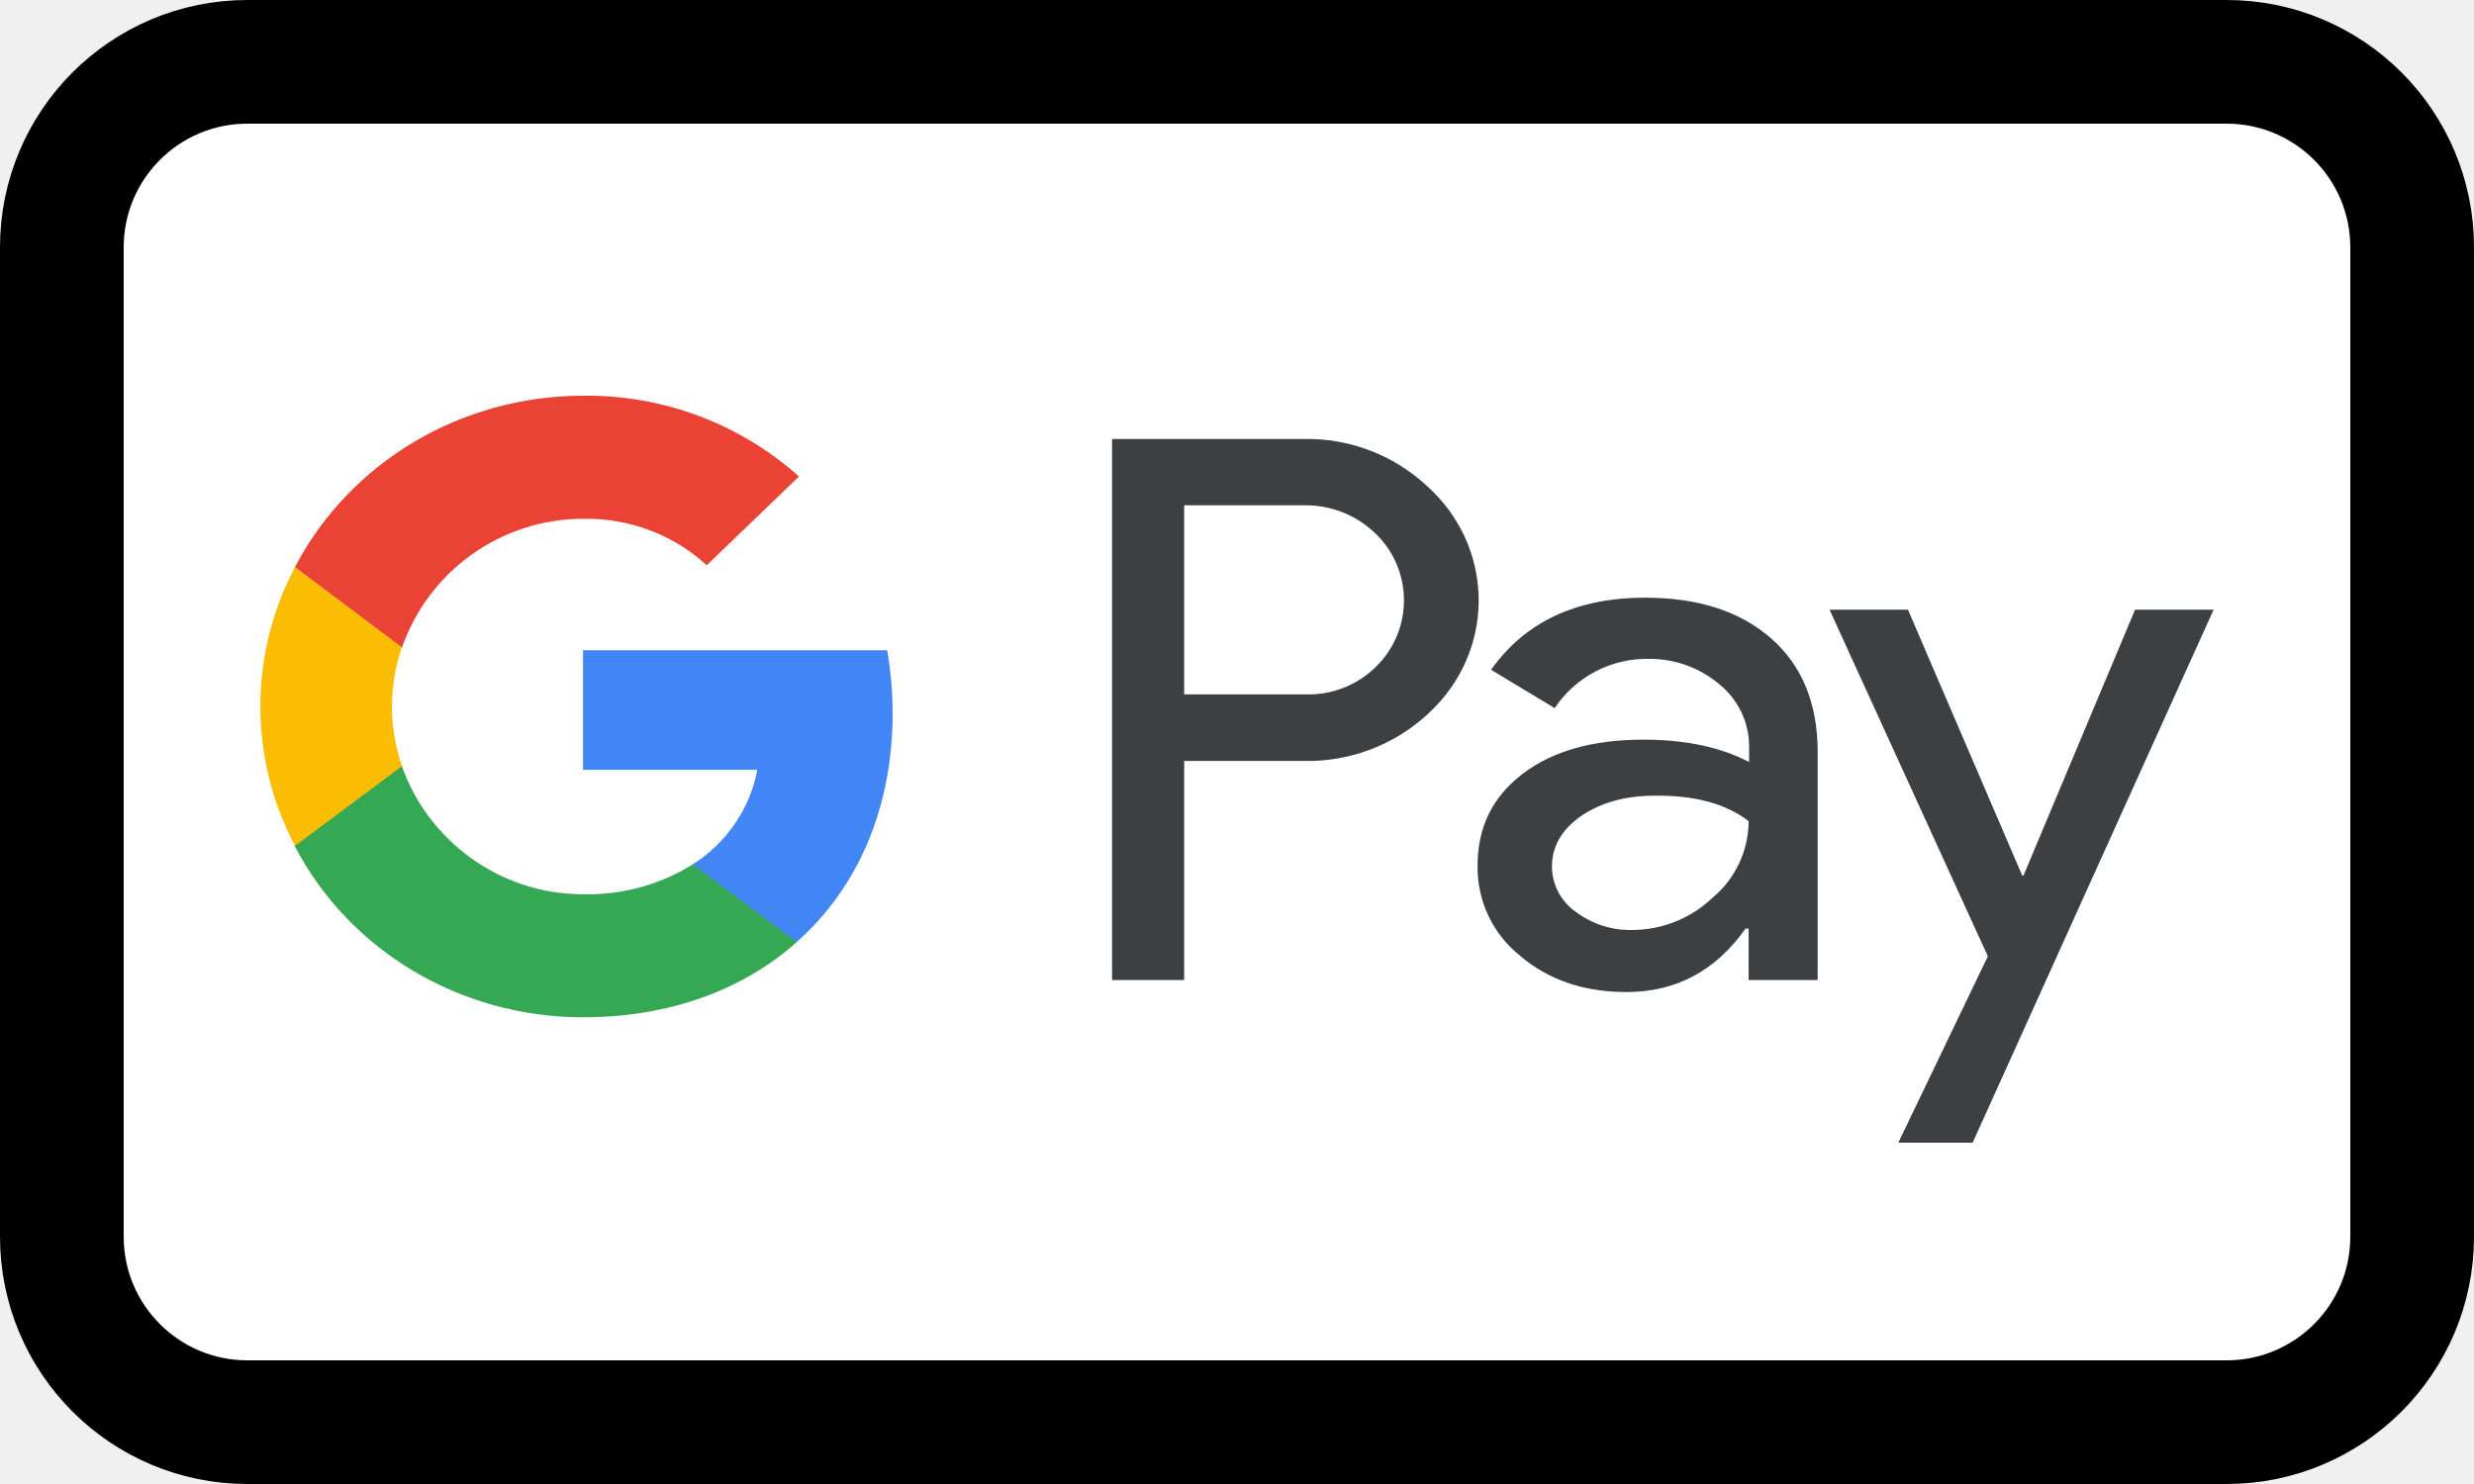
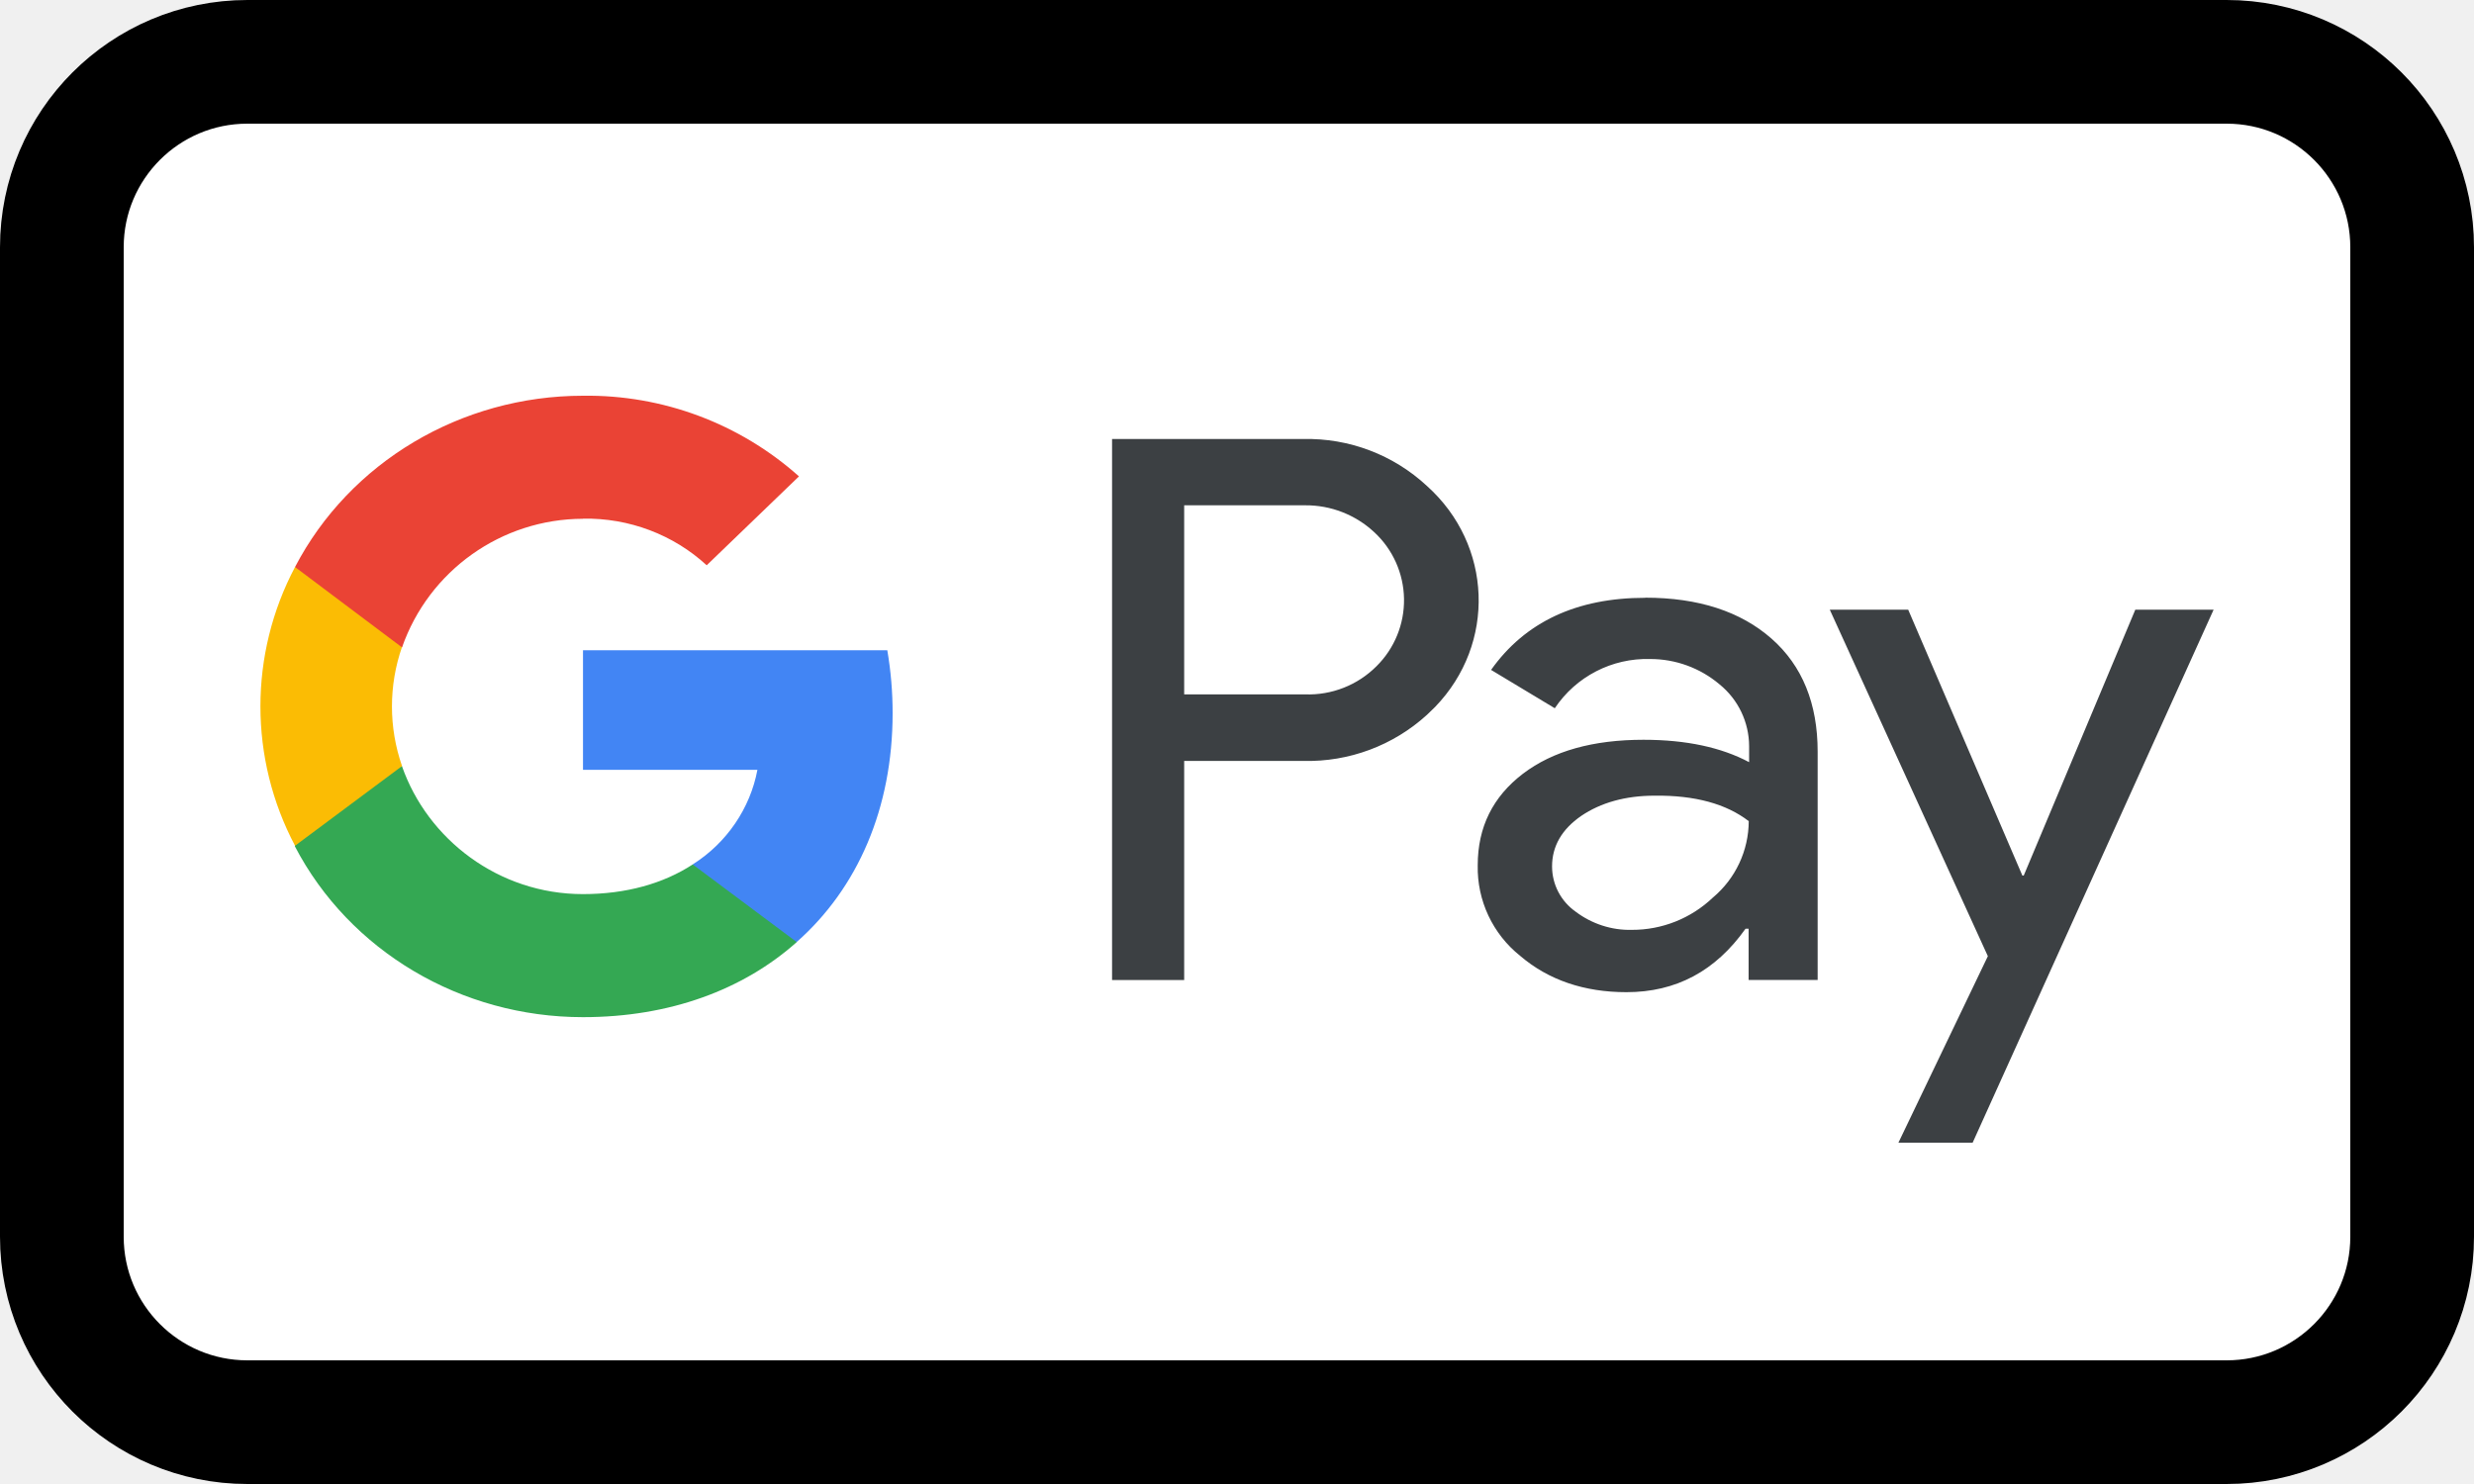
- <svg xmlns="http://www.w3.org/2000/svg" width="20" height="12" fill="none" viewBox="0 0 20 12">
-   <rect width="19" height="11" x=".5" y=".5" fill="#fff" stroke="#000" rx="1.5" />
-   <path fill="#4285F4" d="M7.216 5.768c0-.171-.015-.342-.044-.51H4.713v.967h1.409c-.058.31-.246.59-.521.764v.628h.84c.492-.436.775-1.081.775-1.85Z" />
-   <path fill="#34A853" d="M4.713 8.226c.703 0 1.297-.224 1.728-.608L5.6 6.99a1.605 1.605 0 0 1-.888.241c-.68 0-1.256-.443-1.463-1.036h-.865v.649c.442.848 1.343 1.382 2.328 1.382Z" />
-   <path fill="#3C4043" d="m17.895 4.93-1.948 4.31h-.601l.724-1.507-1.28-2.803h.634l.924 2.15h.01l.902-2.15h.634Zm-8.322-.844v1.529h.978a.777.777 0 0 0 .576-.227.75.75 0 0 0-.019-1.085.811.811 0 0 0-.557-.217h-.978Zm0 2.066v1.773H8.99V3.55h1.546a1.42 1.42 0 0 1 1 .38c.529.475.561 1.274.065 1.787l-.065.063a1.43 1.43 0 0 1-1 .373h-.963Zm2.973.855a.45.45 0 0 0 .192.366c.13.098.29.15.453.147a.944.944 0 0 0 .655-.262.81.81 0 0 0 .29-.618c-.181-.14-.435-.21-.76-.206-.236 0-.435.056-.594.164-.156.109-.236.245-.236.409Zm.754-2.174c.43 0 .77.111 1.02.331.25.22.374.527.374.915v1.846h-.558v-.416h-.025c-.243.342-.562.513-.964.513-.34 0-.63-.098-.858-.293a.912.912 0 0 1-.344-.733c0-.31.123-.555.366-.74.242-.184.568-.275.974-.275.348 0 .63.063.855.181v-.129a.646.646 0 0 0-.24-.499.866.866 0 0 0-.56-.206.896.896 0 0 0-.772.398l-.514-.31c.275-.388.691-.583 1.245-.583Z" />
-   <path fill="#FBBC04" d="M3.25 6.194a1.464 1.464 0 0 1 0-.963v-.646h-.865a2.41 2.41 0 0 0 0 2.255l.866-.646Z" />
-   <path fill="#EA4335" d="M4.713 4.195c.373-.007.732.129 1 .376l.746-.718A2.57 2.57 0 0 0 4.713 3.2c-.985 0-1.886.537-2.328 1.385l.865.65a1.553 1.553 0 0 1 1.463-1.04Z" />
+ <svg xmlns="http://www.w3.org/2000/svg" width="20" height="12" viewBox="0 0 20 12">
+   <rect x=".5" y=".5" width="19" height="11" rx="1.5" fill="#fff" stroke="#000" />
+   <path d="M7.216 5.768a3 3 0 0 0-.043-.51h-2.46v.967h1.41c-.058.31-.247.59-.522.764v.628h.84c.493-.436.775-1.082.775-1.85Z" fill="#4285F4" />
+   <path d="M4.713 8.225c.703 0 1.297-.223 1.728-.607L5.6 6.99c-.236.154-.537.24-.888.24-.68 0-1.256-.442-1.463-1.036h-.865v.65c.442.847 1.343 1.381 2.328 1.381Z" fill="#34A853" />
+   <path d="m17.895 4.93-1.948 4.31h-.6l.723-1.508-1.278-2.802h.634l.923 2.15h.011l.902-2.15h.633Zm-8.322-.844v1.529h.978a.777.777 0 0 0 .576-.227.75.75 0 0 0-.018-1.085.81.81 0 0 0-.558-.217h-.978Zm0 2.066v1.773H8.99V3.55h1.546a1.42 1.42 0 0 1 1 .38c.529.475.561 1.274.065 1.787l-.065.063a1.43 1.43 0 0 1-1 .373h-.963Zm2.974.854c0 .147.072.283.192.367.13.098.29.15.452.146a.944.944 0 0 0 .656-.261.81.81 0 0 0 .29-.618c-.182-.14-.435-.21-.761-.206-.235 0-.435.056-.594.164-.156.108-.235.244-.235.408Zm.753-2.173c.43 0 .771.111 1.021.331.25.22.373.527.373.914v1.846h-.558V7.51h-.025c-.243.342-.561.513-.963.513-.34 0-.63-.098-.858-.293a.912.912 0 0 1-.344-.733c0-.31.123-.555.365-.74.243-.185.569-.275.975-.275.347 0 .63.062.854.181v-.129a.646.646 0 0 0-.239-.5.866.866 0 0 0-.561-.205.896.896 0 0 0-.771.398l-.515-.31c.275-.388.692-.583 1.246-.583Z" fill="#3C4043" />
+   <path d="M3.25 6.194a1.464 1.464 0 0 1 0-.963v-.646h-.865a2.41 2.41 0 0 0 0 2.254l.866-.645Z" fill="#FBBC04" />
+   <path d="M4.713 4.194c.373-.007.732.13 1 .377l.746-.719A2.57 2.57 0 0 0 4.713 3.2c-.985 0-1.886.537-2.328 1.385l.865.65a1.553 1.553 0 0 1 1.463-1.04Z" fill="#EA4335" />
</svg>
